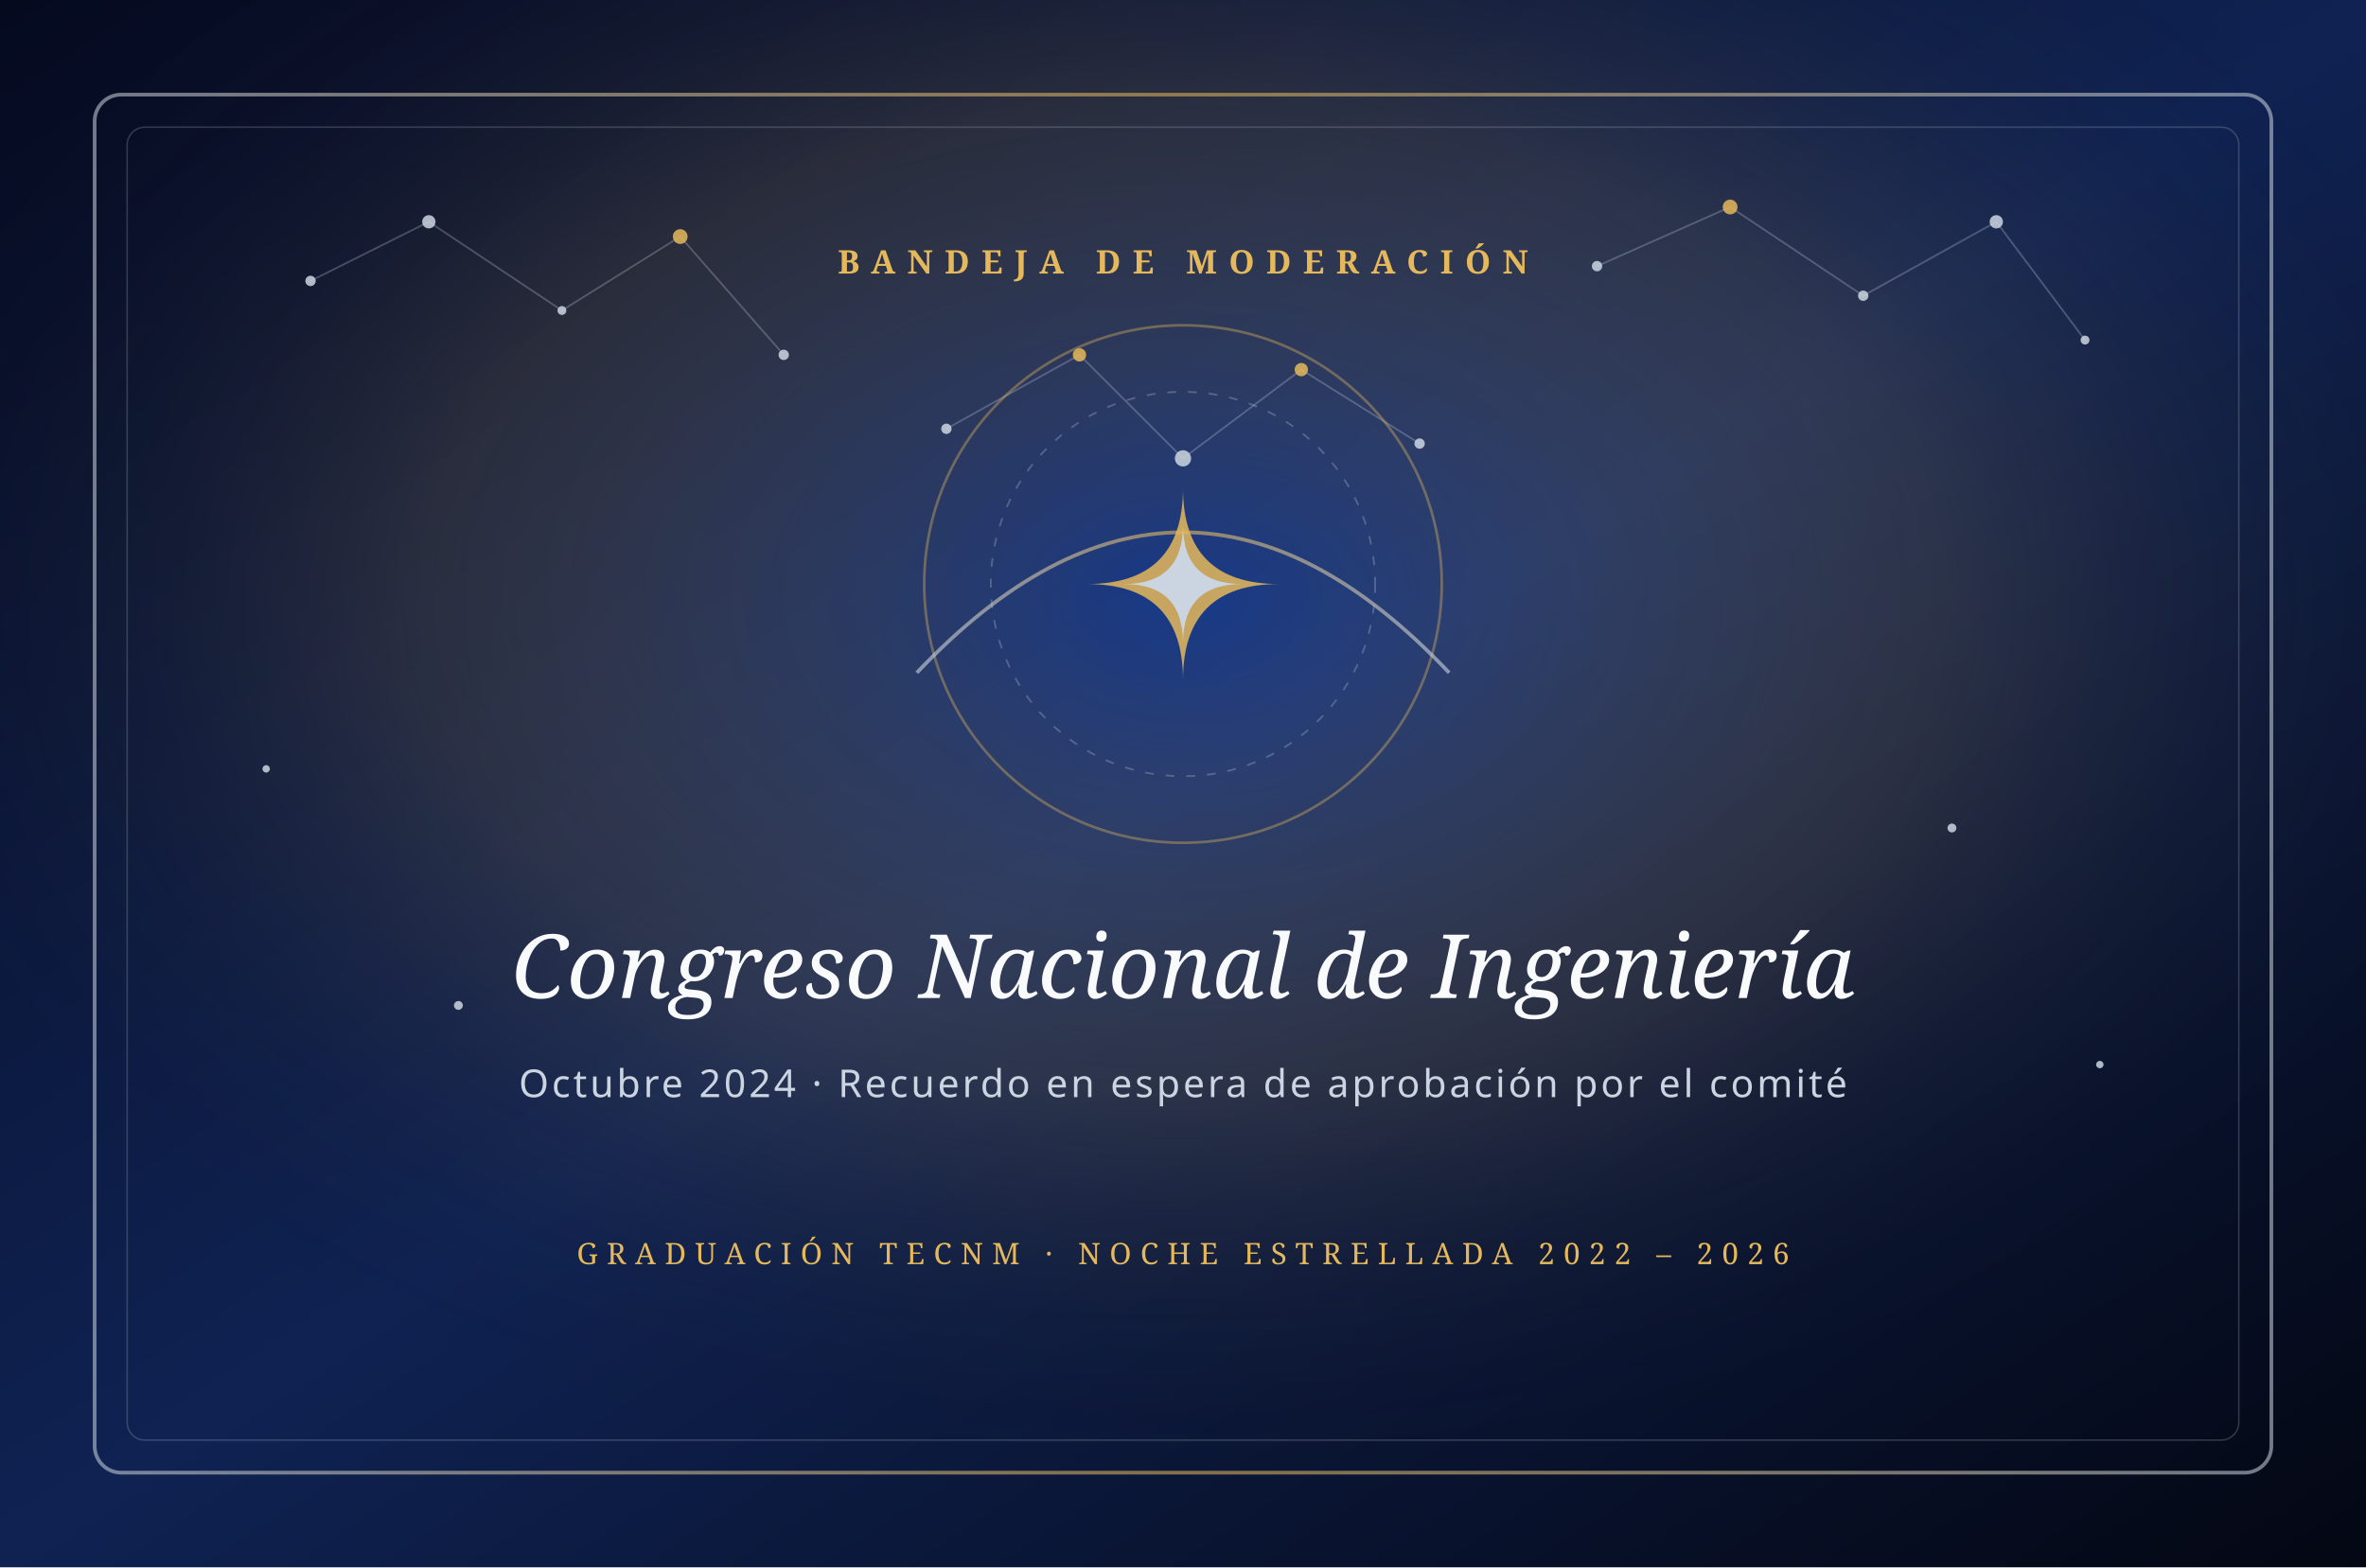
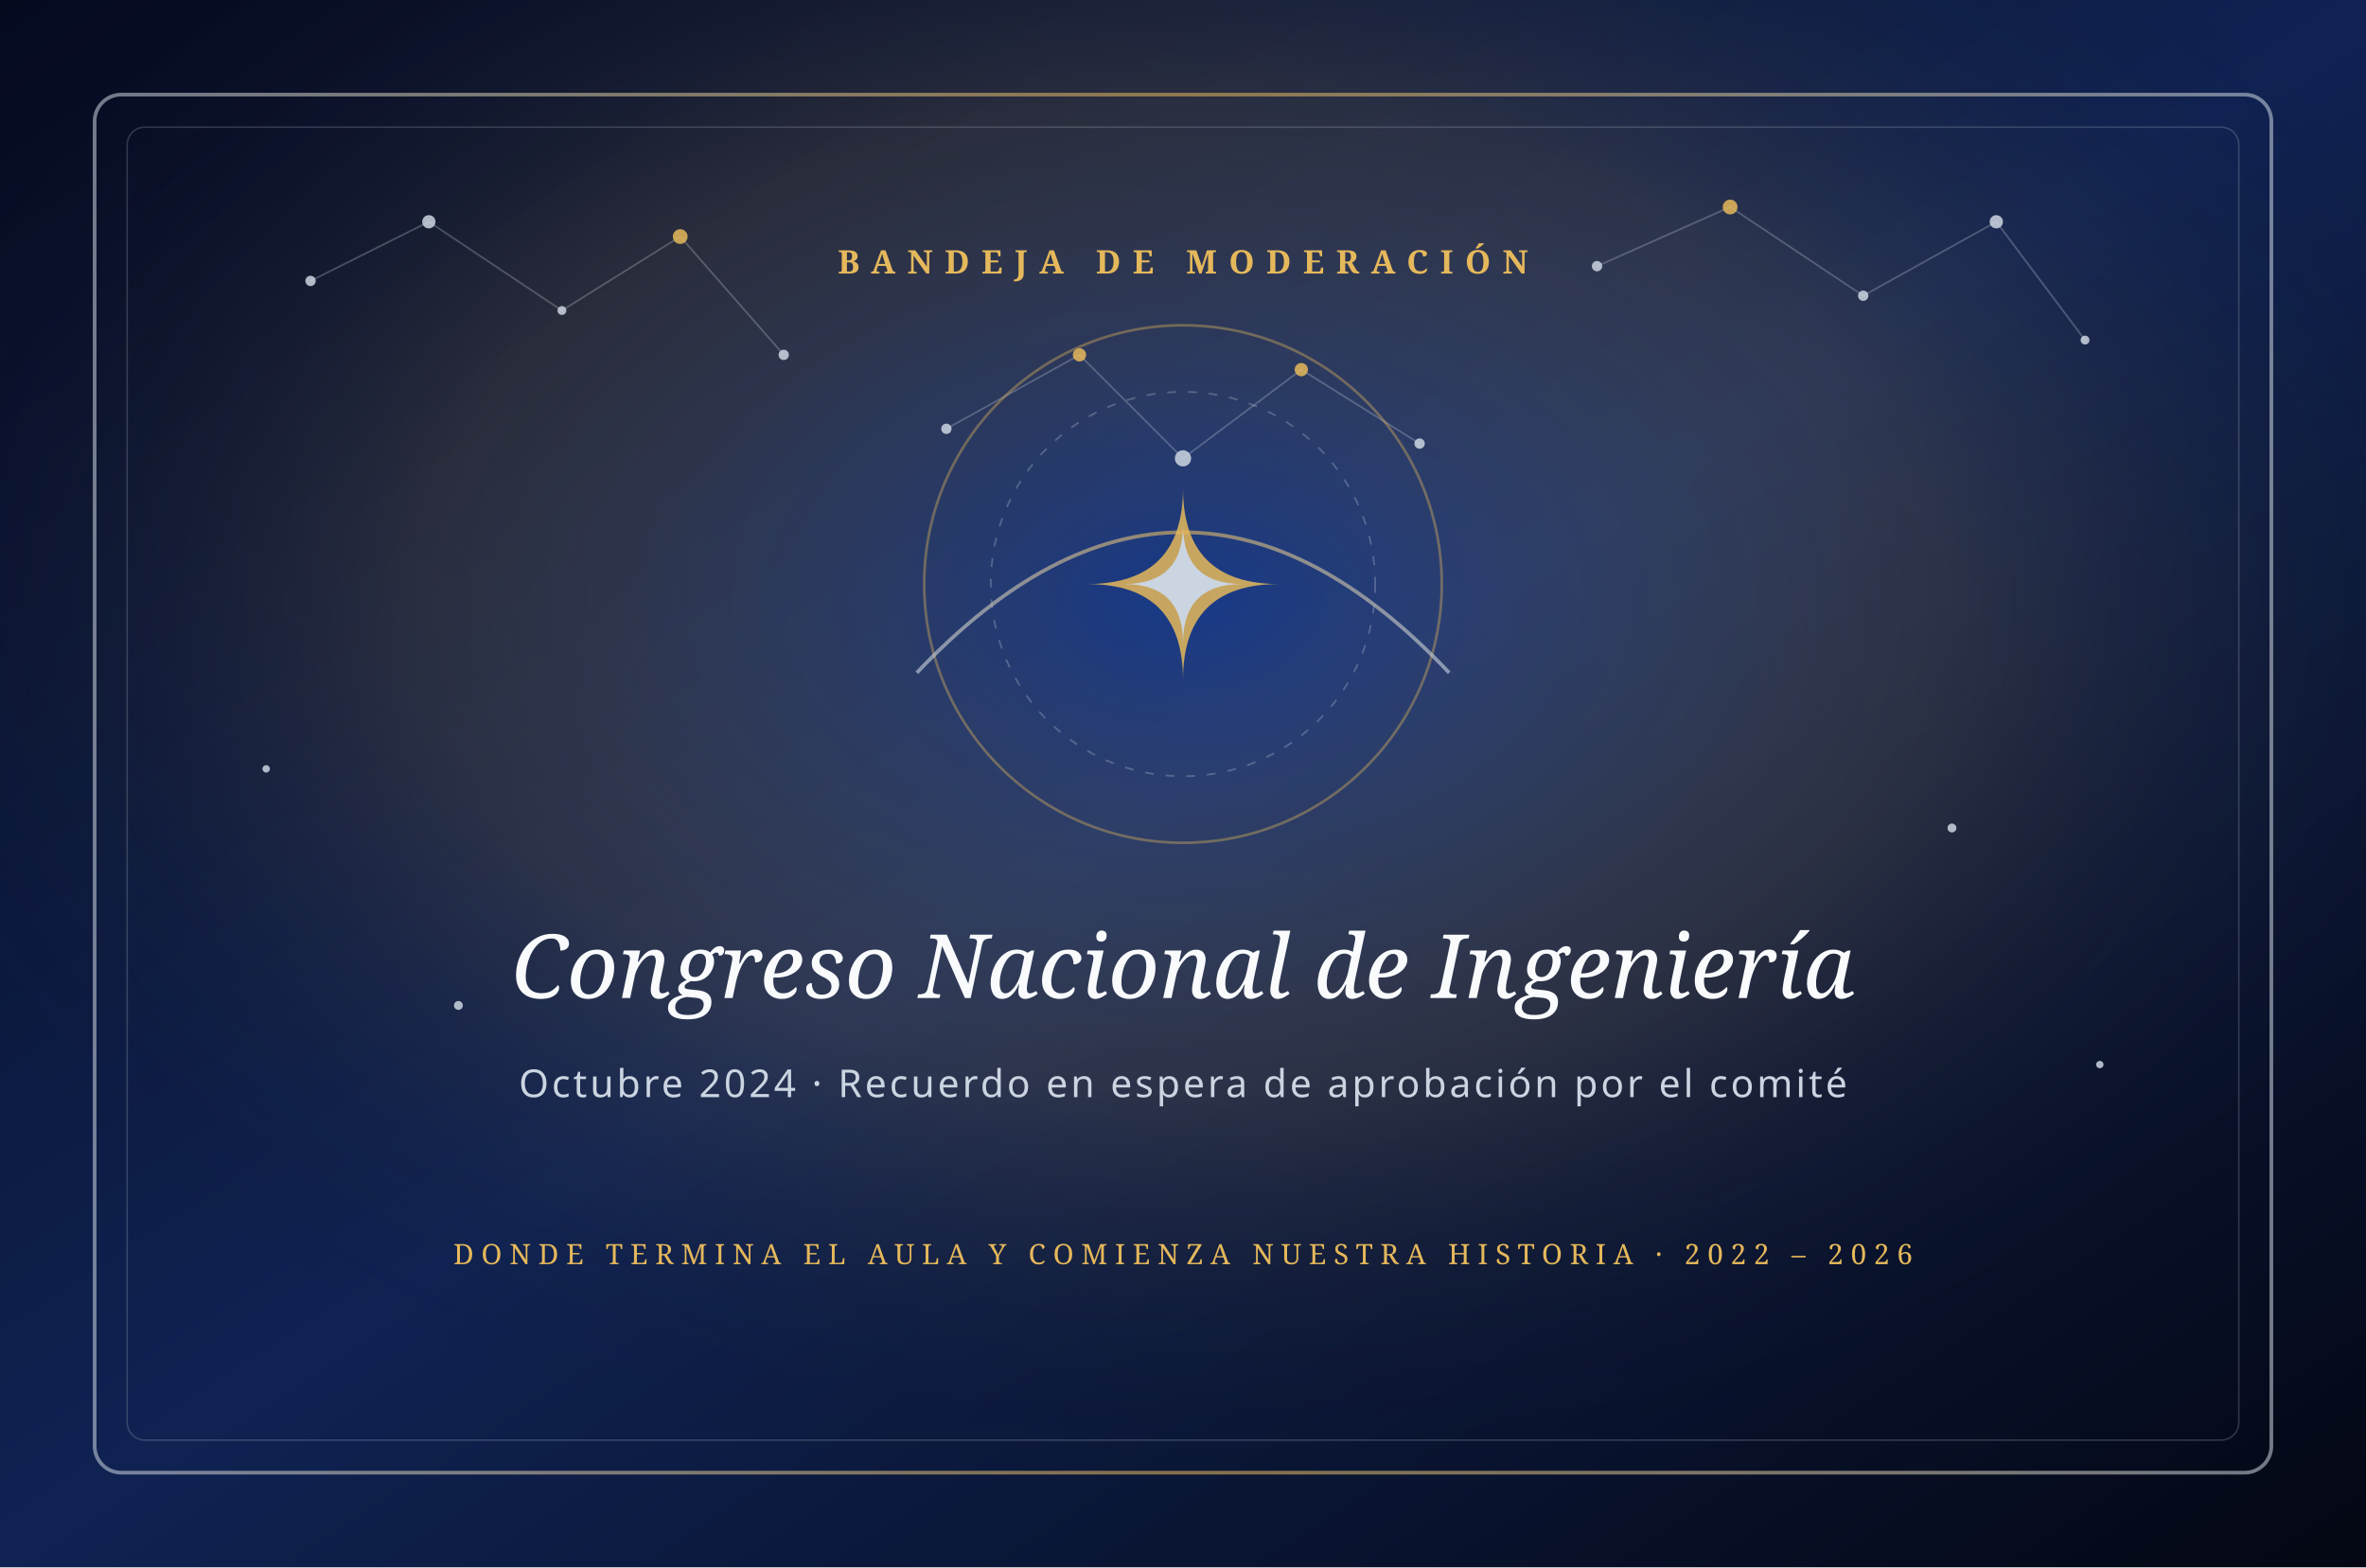
<svg xmlns="http://www.w3.org/2000/svg" viewBox="0 0 1600 1060" width="1600" height="1060">
  <defs>
    <linearGradient id="bg" x1="0%" y1="0%" x2="100%" y2="100%">
      <stop offset="0%" stop-color="#050A1F" />
      <stop offset="50%" stop-color="#0F2252" />
      <stop offset="100%" stop-color="#040713" />
    </linearGradient>
    <radialGradient id="nebula" cx="50%" cy="38%" r="58%">
      <stop offset="0%" stop-color="#2563EB" stop-opacity="0.38" />
      <stop offset="55%" stop-color="#E5B85B" stop-opacity="0.14" />
      <stop offset="100%" stop-color="#040713" stop-opacity="0" />
    </radialGradient>
    <linearGradient id="goldSilver" x1="0%" y1="0%" x2="100%" y2="0%">
      <stop offset="0%" stop-color="#CBD5E1" />
      <stop offset="50%" stop-color="#E5B85B" />
      <stop offset="100%" stop-color="#CBD5E1" />
    </linearGradient>
  </defs>
  <rect width="1600" height="1060" fill="url(#bg)" />
  <rect width="1600" height="1060" fill="url(#nebula)" />
  <g stroke="#CBD5E1" stroke-opacity="0.28" stroke-width="1.2" fill="none">
    <polyline points="210,190 290,150 380,210 460,160 530,240" />
    <polyline points="1080,180 1170,140 1260,200 1350,150 1410,230" />
    <polyline points="640,290 730,240 800,310 880,250 960,300" />
  </g>
  <g fill="#CBD5E1" opacity="0.85">
    <circle cx="210" cy="190" r="3.5" />
    <circle cx="290" cy="150" r="4.5" />
    <circle cx="380" cy="210" r="3" />
    <circle cx="460" cy="160" r="5" fill="#E5B85B" />
    <circle cx="530" cy="240" r="3.5" />
    <circle cx="1080" cy="180" r="3.5" />
    <circle cx="1170" cy="140" r="5" fill="#E5B85B" />
    <circle cx="1260" cy="200" r="3.5" />
    <circle cx="1350" cy="150" r="4.5" />
    <circle cx="1410" cy="230" r="3" />
    <circle cx="640" cy="290" r="3.5" />
    <circle cx="730" cy="240" r="4.5" fill="#E5B85B" />
    <circle cx="800" cy="310" r="5.5" />
    <circle cx="880" cy="250" r="4.5" fill="#E5B85B" />
    <circle cx="960" cy="300" r="3.5" />
    <circle cx="180" cy="520" r="2.5" />
    <circle cx="310" cy="680" r="3" />
    <circle cx="1320" cy="560" r="3" />
    <circle cx="1420" cy="720" r="2.5" />
  </g>
  <path d="M800,330 Q800,395 865,395 Q800,395 800,460 Q800,395 735,395 Q800,395 800,330 Z" fill="#E5B85B" fill-opacity="0.85" />
  <path d="M800,355 Q800,395 840,395 Q800,395 800,435 Q800,395 760,395 Q800,395 800,355 Z" fill="#CBD5E1" />
  <rect x="64" y="64" width="1472" height="932" rx="18" fill="none" stroke="url(#goldSilver)" stroke-opacity="0.55" stroke-width="2.5" />
  <rect x="86" y="86" width="1428" height="888" rx="12" fill="none" stroke="#CBD5E1" stroke-opacity="0.22" stroke-width="1" />
  <circle cx="800" cy="395" r="175" fill="none" stroke="#E5B85B" stroke-opacity="0.38" stroke-width="1.8" />
  <circle cx="800" cy="395" r="130" fill="none" stroke="#CBD5E1" stroke-opacity="0.28" stroke-width="1.2" stroke-dasharray="6 8" />
  <path d="M620,455 Q800,265 980,455" fill="none" stroke="url(#goldSilver)" stroke-opacity="0.6" stroke-width="2.5" />
  <text x="800" y="185" text-anchor="middle" fill="#E5B85B" font-family="Cinzel, Georgia, serif" font-size="22" font-weight="600" letter-spacing="8">BANDEJA DE MODERACIÓN</text>
  <text x="800" y="675" text-anchor="middle" fill="#F8FAFC" font-family="Georgia, serif" font-size="60" font-style="italic">Congreso Nacional de Ingeniería</text>
  <text x="800" y="742" text-anchor="middle" fill="#CBD5E1" font-family="sans-serif" font-size="26" letter-spacing="2">Octubre 2024 · Recuerdo en espera de aprobación por el comité</text>
  <line x1="650" y1="802" x2="950" y2="802" stroke="url(#goldSilver)" stroke-opacity="0.65" stroke-width="1.8" />
-   <text x="800" y="855" text-anchor="middle" fill="#E5B85B" font-family="Cinzel, Georgia, serif" font-size="20" letter-spacing="6">GRADUACIÓN TECNM · NOCHE ESTRELLADA 2022 – 2026</text>
+   <text x="800" y="855" text-anchor="middle" fill="#E5B85B" font-family="Cinzel, Georgia, serif" font-size="19" letter-spacing="5">DONDE TERMINA EL AULA Y COMIENZA NUESTRA HISTORIA · 2022 – 2026</text>
</svg>
